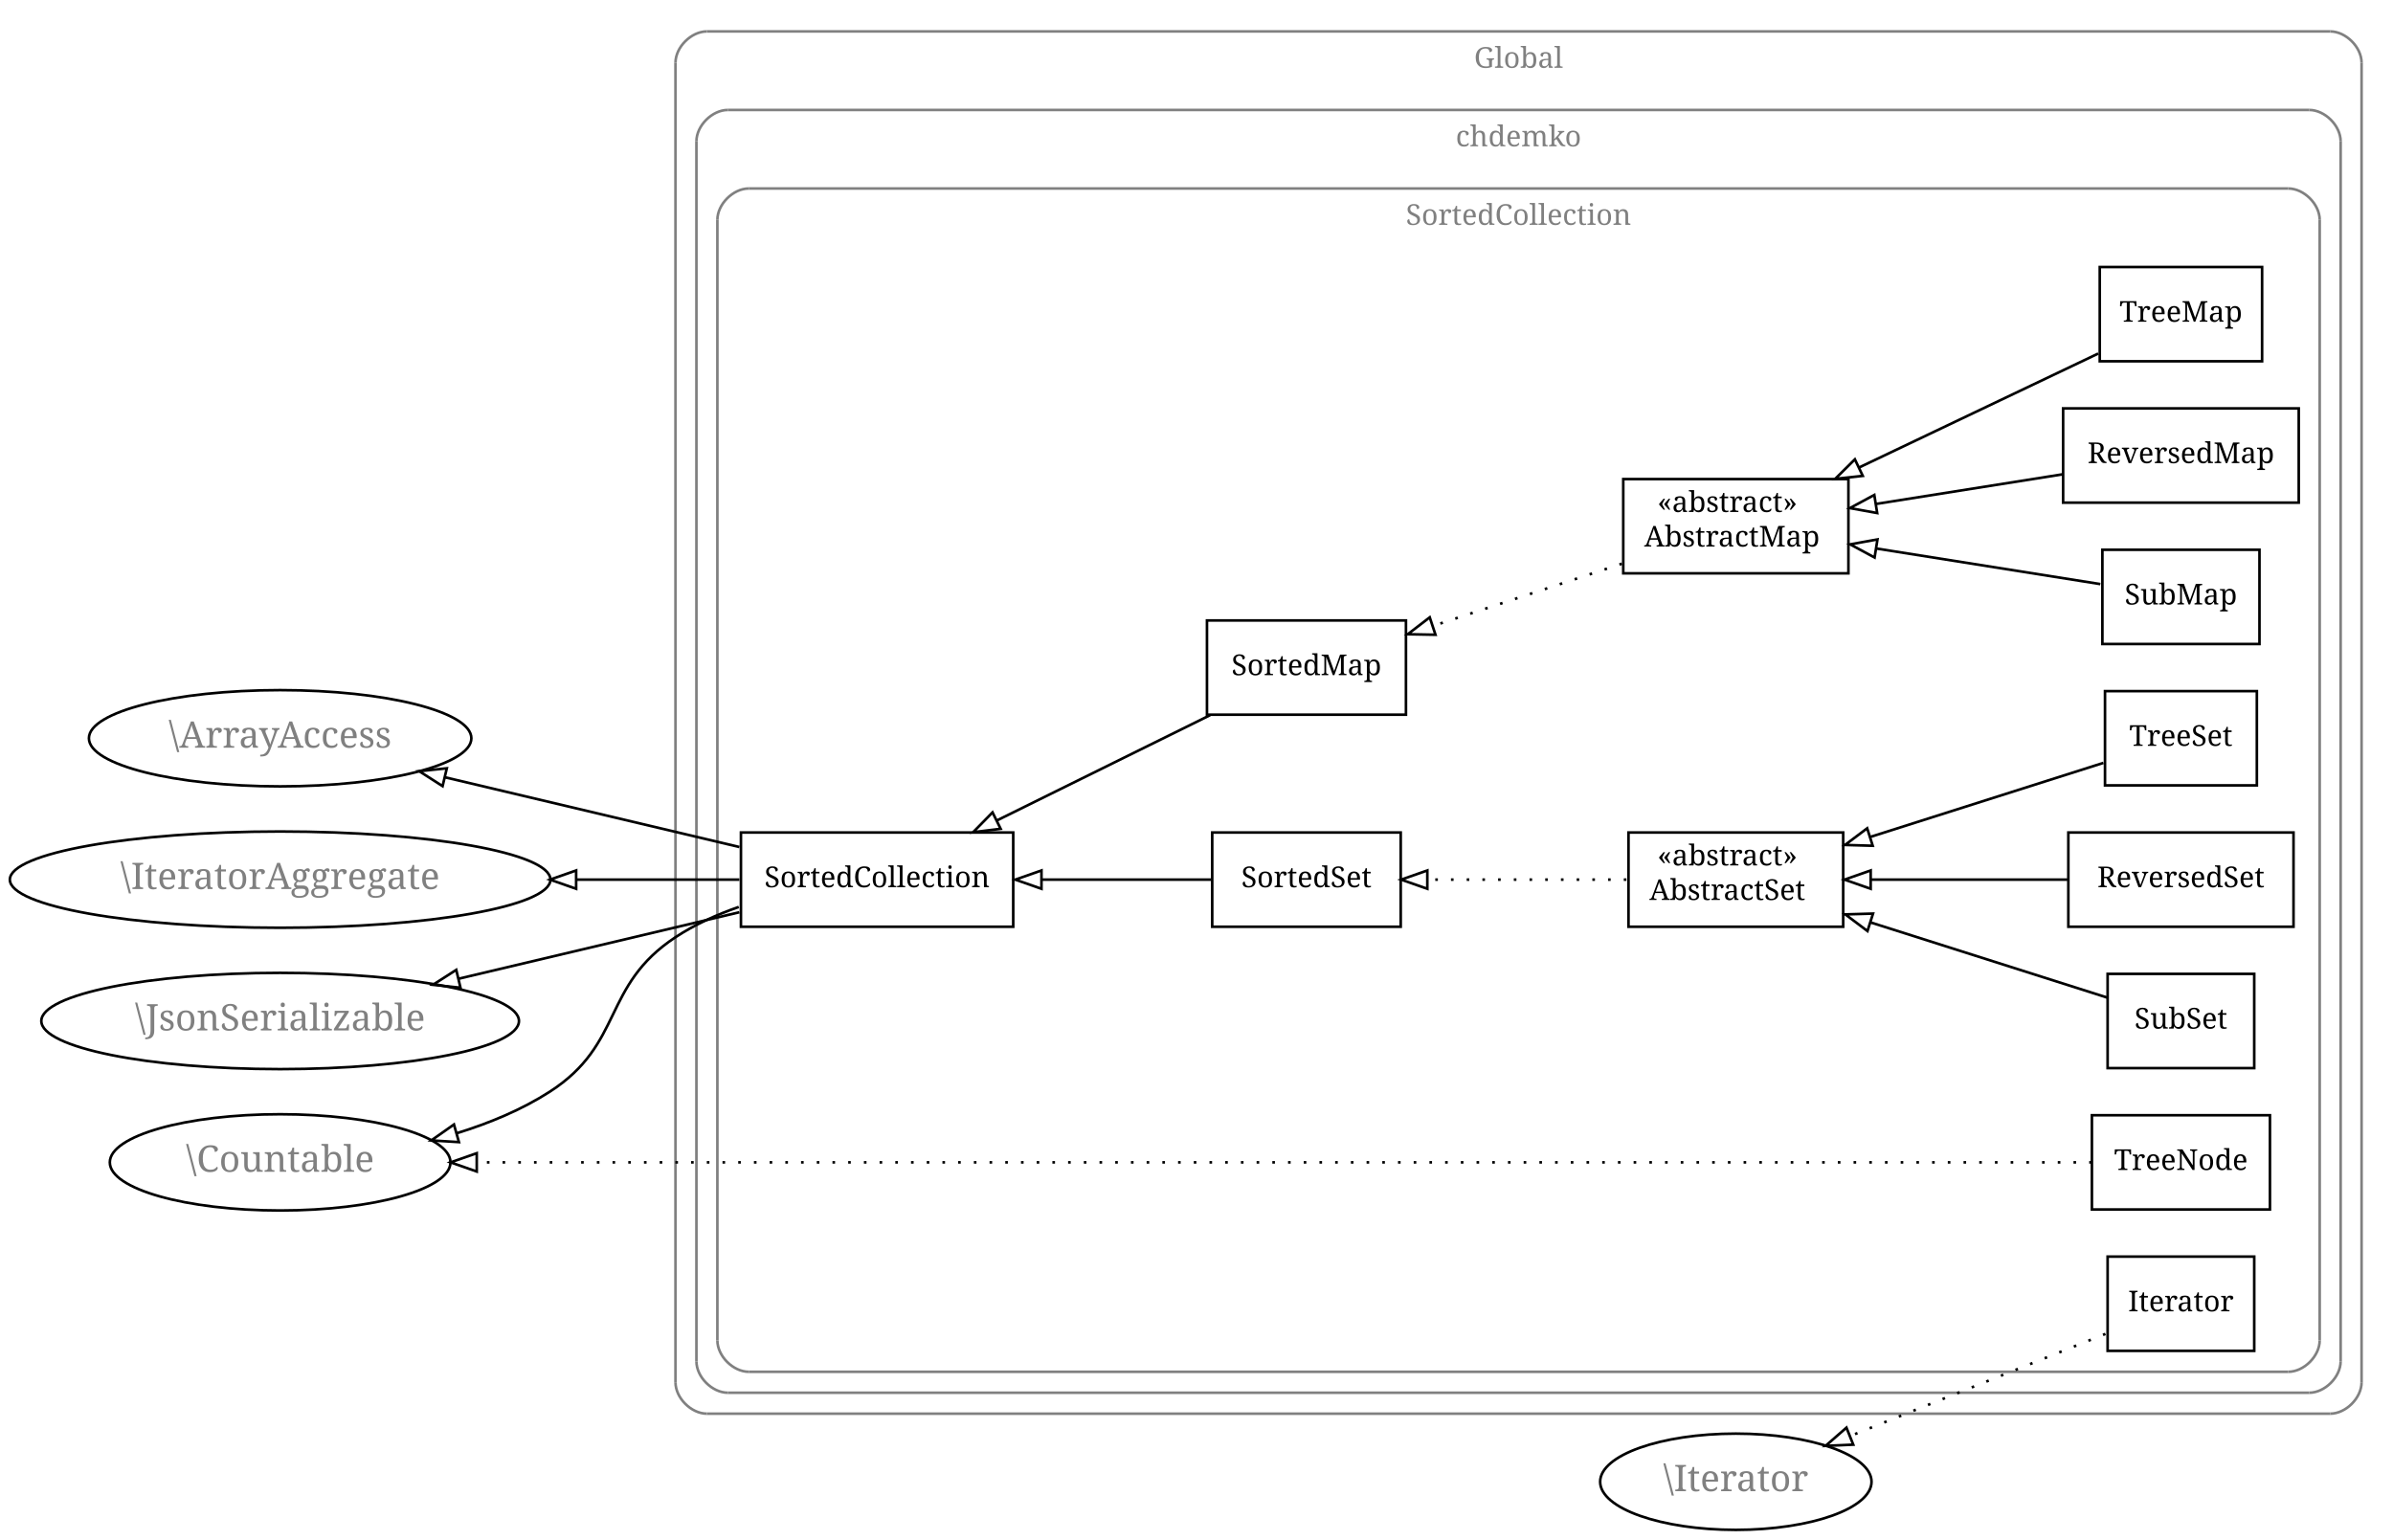
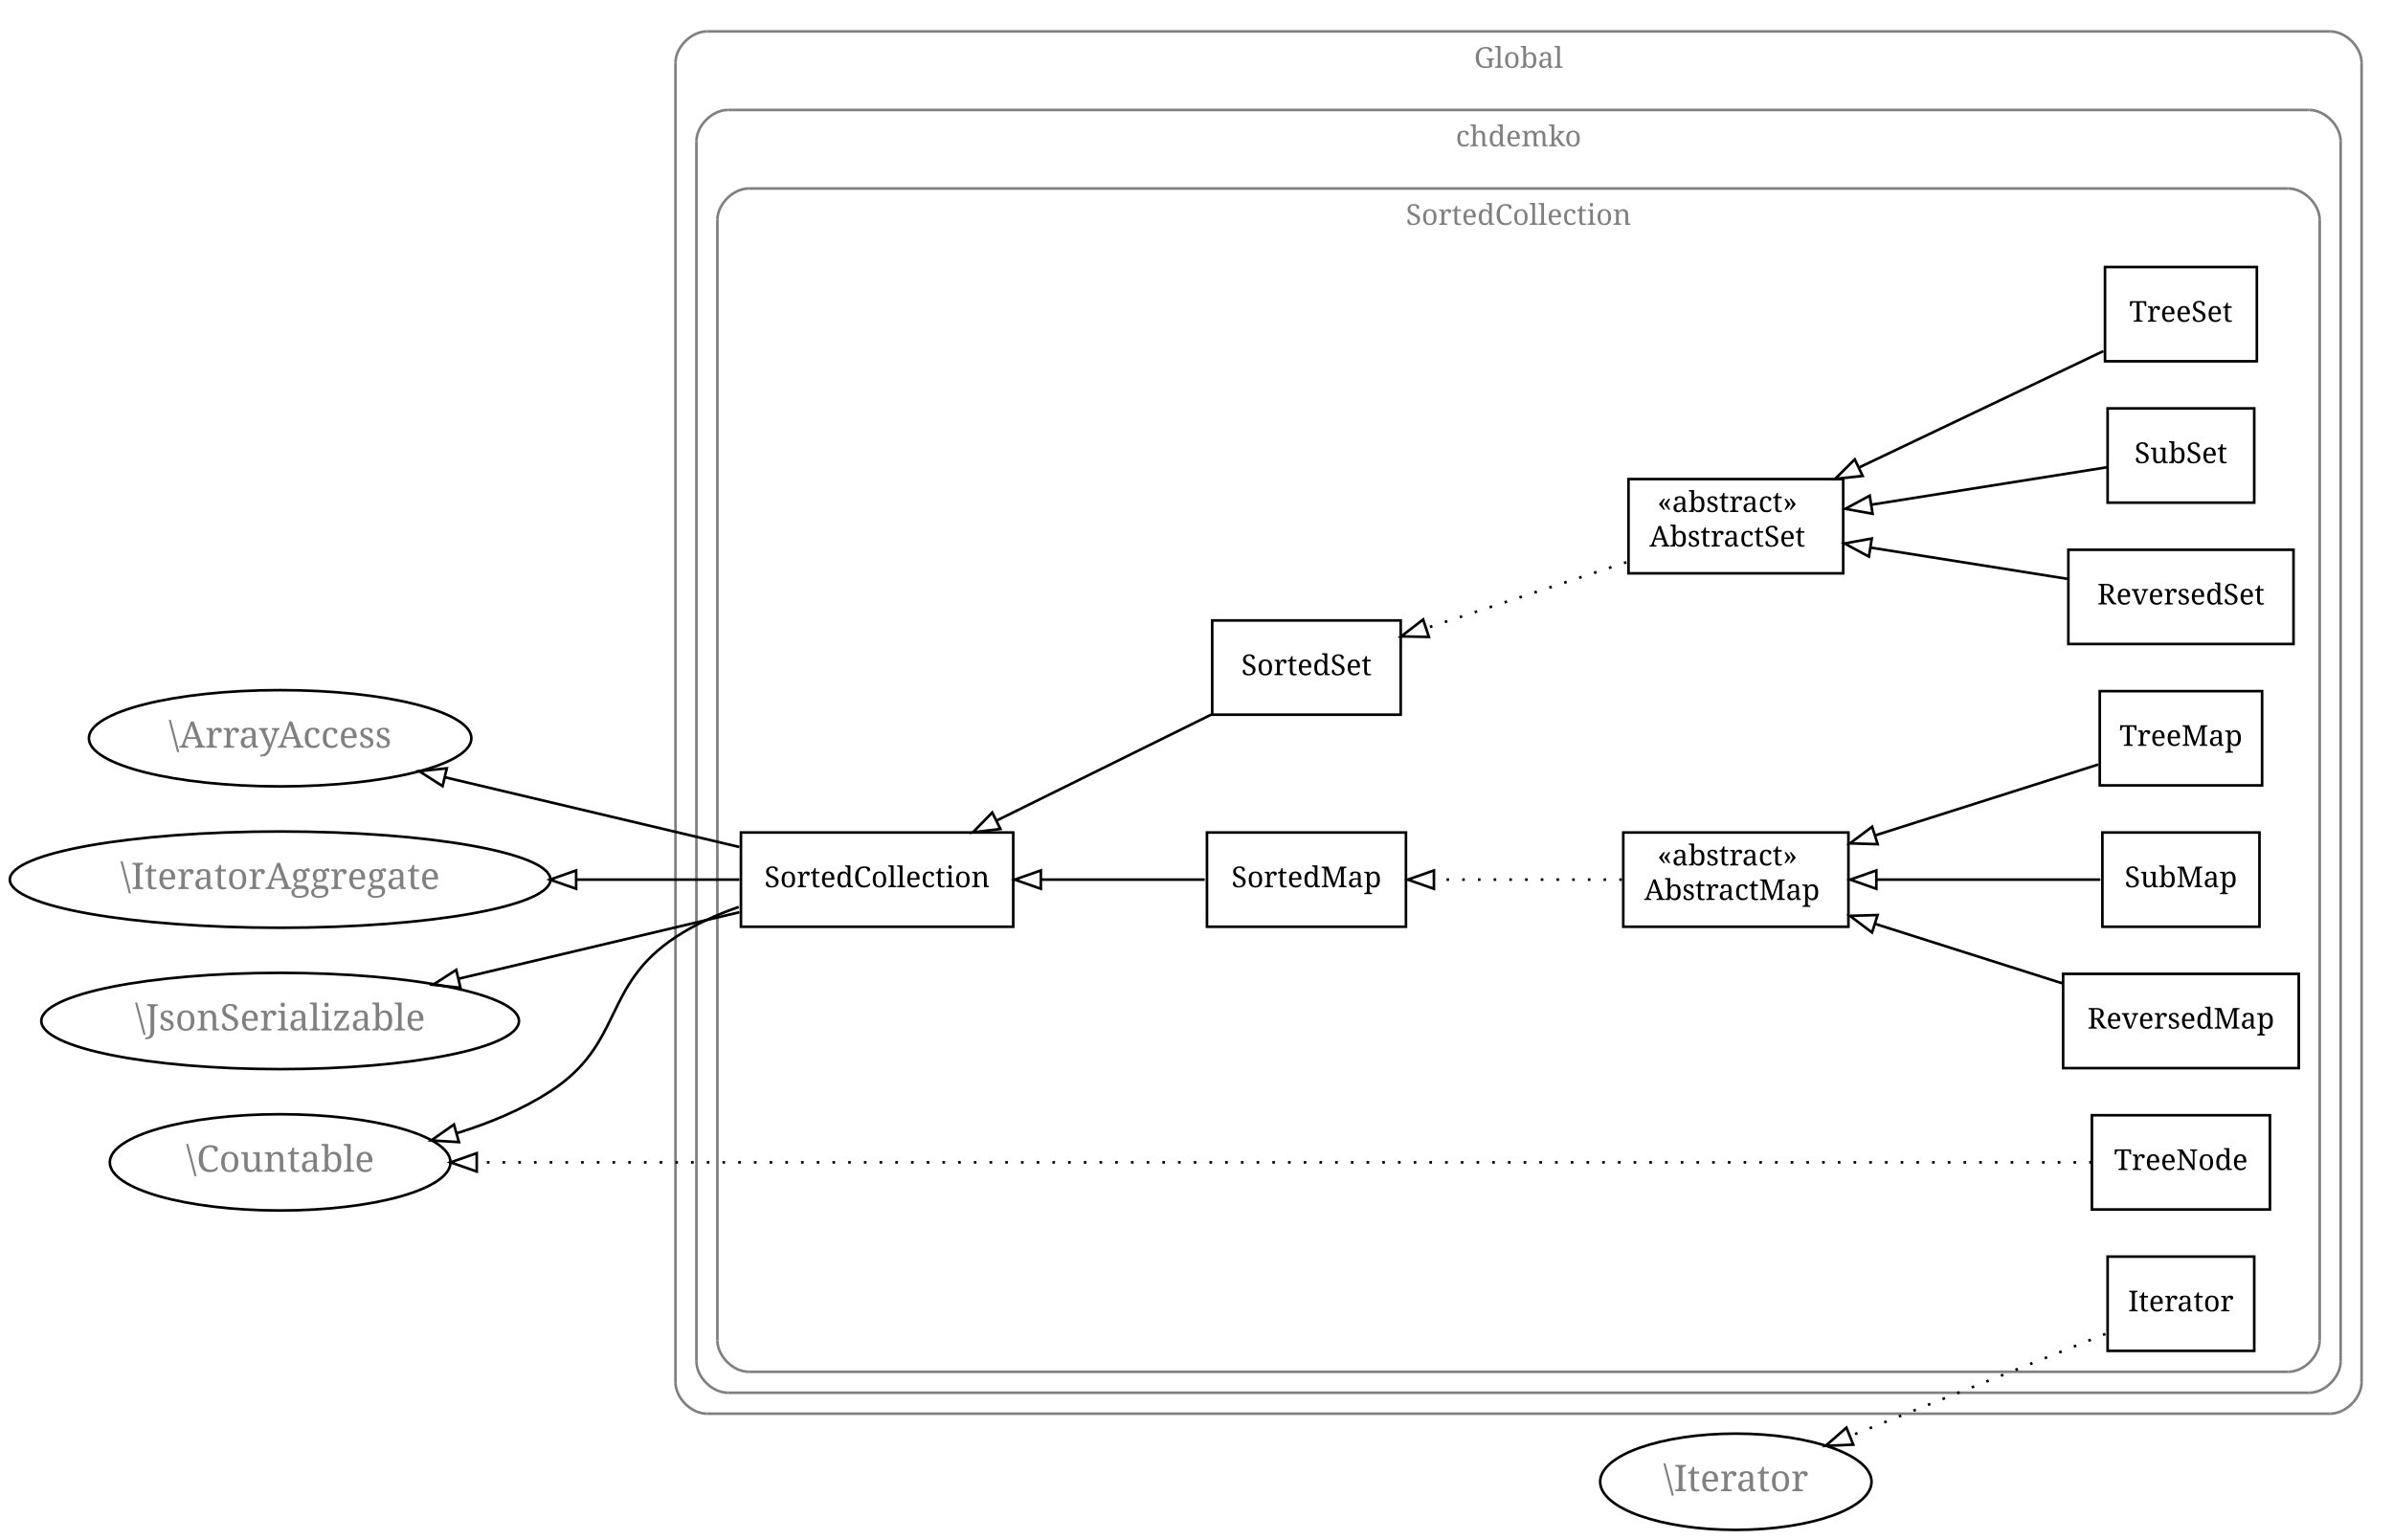
<svg xmlns="http://www.w3.org/2000/svg" width="914pt" height="588pt" viewBox="0.00 0.00 914.00 588.00">
  <g id="graph1" class="graph" transform="scale(1 1) rotate(0) translate(4 584)">
    <polygon fill="white" stroke="white" points="-4,5 -4,-584 911,-584 911,5 -4,5" />
    <g id="graph2" class="cluster">
      <polyline fill="none" stroke="gray" points="266,-44 886,-44 " />
      <path fill="none" stroke="gray" d="M886,-44C892,-44 898,-50 898,-56" />
      <polyline fill="none" stroke="gray" points="898,-56 898,-560 " />
      <path fill="none" stroke="gray" d="M898,-560C898,-566 892,-572 886,-572" />
      <polyline fill="none" stroke="gray" points="886,-572 266,-572 " />
      <path fill="none" stroke="gray" d="M266,-572C260,-572 254,-566 254,-560" />
      <polyline fill="none" stroke="gray" points="254,-560 254,-56 " />
      <path fill="none" stroke="gray" d="M254,-56C254,-50 260,-44 266,-44" />
      <text text-anchor="middle" x="576" y="-558.1" font-family="Times Roman,serif" font-size="11.00" fill="gray">Global</text>
    </g>
    <g id="graph3" class="cluster">
      <polyline fill="none" stroke="gray" points="274,-52 878,-52 " />
      <path fill="none" stroke="gray" d="M878,-52C884,-52 890,-58 890,-64" />
      <polyline fill="none" stroke="gray" points="890,-64 890,-530 " />
      <path fill="none" stroke="gray" d="M890,-530C890,-536 884,-542 878,-542" />
      <polyline fill="none" stroke="gray" points="878,-542 274,-542 " />
      <path fill="none" stroke="gray" d="M274,-542C268,-542 262,-536 262,-530" />
      <polyline fill="none" stroke="gray" points="262,-530 262,-64 " />
      <path fill="none" stroke="gray" d="M262,-64C262,-58 268,-52 274,-52" />
      <text text-anchor="middle" x="576" y="-528.1" font-family="Times Roman,serif" font-size="11.00" fill="gray">chdemko</text>
    </g>
    <g id="graph4" class="cluster">
      <polyline fill="none" stroke="gray" points="282,-60 870,-60 " />
      <path fill="none" stroke="gray" d="M870,-60C876,-60 882,-66 882,-72" />
      <polyline fill="none" stroke="gray" points="882,-72 882,-500 " />
      <path fill="none" stroke="gray" d="M882,-500C882,-506 876,-512 870,-512" />
      <polyline fill="none" stroke="gray" points="870,-512 282,-512 " />
      <path fill="none" stroke="gray" d="M282,-512C276,-512 270,-506 270,-500" />
      <polyline fill="none" stroke="gray" points="270,-500 270,-72 " />
      <path fill="none" stroke="gray" d="M270,-72C270,-66 276,-60 282,-60" />
      <text text-anchor="middle" x="576" y="-498.1" font-family="Times Roman,serif" font-size="11.00" fill="gray">SortedCollection</text>
    </g>
    <g id="node4" class="node">
+       <polygon fill="none" stroke="black" points="858,-482 800,-482 800,-446 858,-446 858,-482" />
+       <text text-anchor="middle" x="829" y="-461.1" font-family="Times Roman,serif" font-size="11.00">TreeSet</text>
+     </g>
+     <g id="node12" class="node">
+       <polygon fill="none" stroke="black" points="700,-401 618,-401 618,-365 700,-365 700,-401" />
+       <text text-anchor="start" x="629" y="-388.433" font-family="Times Roman,serif" font-size="11.00">«abstract»</text>
+       <text text-anchor="start" x="626" y="-375.233" font-family="Times Roman,serif" font-size="11.00">AbstractSet</text>
+     </g>
+     <g id="edge5" class="edge">
+       <path fill="none" stroke="black" d="M799.388,-449.891C773.722,-437.662 736.123,-419.747 706.294,-405.534" />
+       <polygon fill="none" stroke="black" points="707.44,-402.203 696.907,-401.061 704.429,-408.523 707.44,-402.203" />
+     </g>
+     <g id="node5" class="node">
      <polygon fill="none" stroke="black" points="863,-158 795,-158 795,-122 863,-122 863,-158" />
      <text text-anchor="middle" x="829" y="-137.1" font-family="Times Roman,serif" font-size="11.00">TreeNode</text>
    </g>
-     <g id="node18" class="node">
+     <g id="node19" class="node">
      <ellipse fill="none" stroke="black" cx="103" cy="-140" rx="65.054" ry="18.385" />
      <text text-anchor="middle" x="103" y="-136.4" font-family="Times Roman,serif" font-size="14.00" fill="gray">\Countable</text>
    </g>
-     <g id="edge5" class="edge">
+     <g id="edge7" class="edge">
      <path fill="none" stroke="black" stroke-dasharray="1,5" d="M794.957,-140C684.45,-140 333.941,-140 178.492,-140" />
      <polygon fill="none" stroke="black" points="178.091,-136.5 168.091,-140 178.091,-143.5 178.091,-136.5" />
    </g>
-     <g id="node5" class="node">
-       <polygon fill="none" stroke="black" points="860,-482 798,-482 798,-446 860,-446 860,-482" />
-       <text text-anchor="middle" x="829" y="-461.1" font-family="Times Roman,serif" font-size="11.00">TreeMap</text>
+     <g id="node6" class="node">
+       <polygon fill="none" stroke="black" points="860,-320 798,-320 798,-284 860,-284 860,-320" />
+       <text text-anchor="middle" x="829" y="-299.1" font-family="Times Roman,serif" font-size="11.00">TreeMap</text>
+     </g>
+     <g id="node13" class="node">
+       <polygon fill="none" stroke="black" points="702,-266 616,-266 616,-230 702,-230 702,-266" />
+       <text text-anchor="start" x="629" y="-253.433" font-family="Times Roman,serif" font-size="11.00">«abstract»</text>
+       <text text-anchor="start" x="624" y="-240.233" font-family="Times Roman,serif" font-size="11.00">AbstractMap</text>
+     </g>
+     <g id="edge9" class="edge">
+       <path fill="none" stroke="black" d="M797.423,-291.97C773.544,-284.385 740.207,-273.795 712.231,-264.909" />
+       <polygon fill="none" stroke="black" points="713.175,-261.536 702.584,-261.844 711.055,-268.208 713.175,-261.536" />
    </g>
    <g id="node7" class="node">
-       <polygon fill="none" stroke="black" points="702,-401 616,-401 616,-365 702,-365 702,-401" />
-       <text text-anchor="start" x="629" y="-388.433" font-family="Times Roman,serif" font-size="11.00">«abstract»</text>
-       <text text-anchor="start" x="624" y="-375.233" font-family="Times Roman,serif" font-size="11.00">AbstractMap</text>
+       <polygon fill="none" stroke="black" points="857,-428 801,-428 801,-392 857,-392 857,-428" />
+       <text text-anchor="middle" x="829" y="-407.1" font-family="Times Roman,serif" font-size="11.00">SubSet</text>
    </g>
-     <g id="edge7" class="edge">
-       <path fill="none" stroke="black" d="M797.423,-448.954C771.776,-436.735 735.218,-419.315 706.111,-405.447" />
-       <polygon fill="none" stroke="black" points="707.479,-402.222 696.946,-401.08 704.468,-408.541 707.479,-402.222" />
-     </g>
-     <g id="node6" class="node">
-       <polygon fill="none" stroke="black" points="858,-320 800,-320 800,-284 858,-284 858,-320" />
-       <text text-anchor="middle" x="829" y="-299.1" font-family="Times Roman,serif" font-size="11.00">TreeSet</text>
+     <g id="edge11" class="edge">
+       <path fill="none" stroke="black" d="M800.928,-405.541C776.548,-401.669 740.604,-395.961 710.99,-391.257" />
+       <polygon fill="none" stroke="black" points="711.233,-387.752 700.808,-389.64 710.135,-394.665 711.233,-387.752" />
    </g>
    <g id="node8" class="node">
-       <polygon fill="none" stroke="black" points="700,-266 618,-266 618,-230 700,-230 700,-266" />
-       <text text-anchor="start" x="629" y="-253.433" font-family="Times Roman,serif" font-size="11.00">«abstract»</text>
-       <text text-anchor="start" x="626" y="-240.233" font-family="Times Roman,serif" font-size="11.00">AbstractSet</text>
-     </g>
-     <g id="edge9" class="edge">
-       <path fill="none" stroke="black" d="M799.388,-292.594C774.859,-284.802 739.43,-273.548 710.301,-264.296" />
-       <polygon fill="none" stroke="black" points="711.279,-260.934 700.689,-261.242 709.16,-267.606 711.279,-260.934" />
-     </g>
-     <g id="node16" class="node">
-       <polygon fill="none" stroke="black" points="533,-347 457,-347 457,-311 533,-311 533,-347" />
-       <text text-anchor="middle" x="495" y="-326.1" font-family="Times Roman,serif" font-size="11.00">SortedMap</text>
-     </g>
-     <g id="edge11" class="edge">
-       <path fill="none" stroke="black" stroke-dasharray="1,5" d="M615.482,-368.671C593.229,-361.344 566.086,-352.407 543.201,-344.871" />
-       <polygon fill="none" stroke="black" points="544.274,-341.539 533.681,-341.736 542.084,-348.188 544.274,-341.539" />
-     </g>
-     <g id="node14" class="node">
-       <polygon fill="none" stroke="black" points="531,-266 459,-266 459,-230 531,-230 531,-266" />
-       <text text-anchor="middle" x="495" y="-245.1" font-family="Times Roman,serif" font-size="11.00">SortedSet</text>
+       <polygon fill="none" stroke="black" points="859,-266 799,-266 799,-230 859,-230 859,-266" />
+       <text text-anchor="middle" x="829" y="-245.1" font-family="Times Roman,serif" font-size="11.00">SubMap</text>
    </g>
    <g id="edge13" class="edge">
-       <path fill="none" stroke="black" stroke-dasharray="1,5" d="M617.192,-248C594.045,-248 565.221,-248 541.383,-248" />
-       <polygon fill="none" stroke="black" points="541.162,-244.5 531.162,-248 541.162,-251.5 541.162,-244.5" />
+       <path fill="none" stroke="black" d="M798.214,-248C774.439,-248 740.951,-248 712.778,-248" />
+       <polygon fill="none" stroke="black" points="712.666,-244.5 702.666,-248 712.666,-251.5 712.666,-244.5" />
    </g>
    <g id="node9" class="node">
-       <polygon fill="none" stroke="black" points="874,-428 784,-428 784,-392 874,-392 874,-428" />
-       <text text-anchor="middle" x="829" y="-407.1" font-family="Times Roman,serif" font-size="11.00">ReversedMap</text>
+       <polygon fill="none" stroke="black" points="872,-374 786,-374 786,-338 872,-338 872,-374" />
+       <text text-anchor="middle" x="829" y="-353.1" font-family="Times Roman,serif" font-size="11.00">ReversedSet</text>
    </g>
    <g id="edge15" class="edge">
-       <path fill="none" stroke="black" d="M783.889,-402.835C761.954,-399.351 735.435,-395.14 712.486,-391.495" />
-       <polygon fill="none" stroke="black" points="712.984,-388.03 702.558,-389.918 711.886,-394.943 712.984,-388.03" />
+       <path fill="none" stroke="black" d="M785.662,-362.883C762.766,-366.52 734.511,-371.007 710.502,-374.82" />
+       <polygon fill="none" stroke="black" points="709.827,-371.383 700.5,-376.409 710.925,-378.297 709.827,-371.383" />
    </g>
    <g id="node10" class="node">
-       <polygon fill="none" stroke="black" points="872,-266 786,-266 786,-230 872,-230 872,-266" />
-       <text text-anchor="middle" x="829" y="-245.1" font-family="Times Roman,serif" font-size="11.00">ReversedSet</text>
+       <polygon fill="none" stroke="black" points="874,-212 784,-212 784,-176 874,-176 874,-212" />
+       <text text-anchor="middle" x="829" y="-191.1" font-family="Times Roman,serif" font-size="11.00">ReversedMap</text>
    </g>
    <g id="edge17" class="edge">
-       <path fill="none" stroke="black" d="M785.662,-248C762.766,-248 734.511,-248 710.502,-248" />
-       <polygon fill="none" stroke="black" points="710.5,-244.5 700.5,-248 710.5,-251.5 710.5,-244.5" />
+       <path fill="none" stroke="black" d="M783.889,-208.329C761.855,-215.328 735.197,-223.796 712.177,-231.108" />
+       <polygon fill="none" stroke="black" points="711.03,-227.801 702.558,-234.164 713.149,-234.472 711.03,-227.801" />
    </g>
    <g id="node11" class="node">
-       <polygon fill="none" stroke="black" points="857,-212 801,-212 801,-176 857,-176 857,-212" />
-       <text text-anchor="middle" x="829" y="-191.1" font-family="Times Roman,serif" font-size="11.00">SubSet</text>
-     </g>
-     <g id="edge19" class="edge">
-       <path fill="none" stroke="black" d="M800.928,-202.917C776.442,-210.695 740.29,-222.178 710.602,-231.609" />
-       <polygon fill="none" stroke="black" points="709.279,-228.357 700.808,-234.72 711.398,-235.028 709.279,-228.357" />
-     </g>
-     <g id="node12" class="node">
      <polygon fill="none" stroke="black" points="857,-104 801,-104 801,-68 857,-68 857,-104" />
      <text text-anchor="middle" x="829" y="-83.1" font-family="Times Roman,serif" font-size="11.00">Iterator</text>
    </g>
-     <g id="node27" class="node">
+     <g id="node26" class="node">
      <ellipse fill="none" stroke="black" cx="659" cy="-18" rx="51.828" ry="18.385" />
      <text text-anchor="middle" x="659" y="-14.4" font-family="Times Roman,serif" font-size="14.00" fill="gray">\Iterator</text>
    </g>
-     <g id="edge21" class="edge">
+     <g id="edge19" class="edge">
      <path fill="none" stroke="black" stroke-dasharray="1,5" d="M800.162,-74.465C773.492,-63.797 733.472,-47.789 702.846,-35.538" />
      <polygon fill="none" stroke="black" points="703.846,-32.169 693.261,-31.705 701.246,-38.668 703.846,-32.169" />
    </g>
-     <g id="node13" class="node">
-       <polygon fill="none" stroke="black" points="859,-374 799,-374 799,-338 859,-338 859,-374" />
-       <text text-anchor="middle" x="829" y="-353.1" font-family="Times Roman,serif" font-size="11.00">SubMap</text>
+     <g id="node14" class="node">
+       <polygon fill="none" stroke="black" points="531,-347 459,-347 459,-311 531,-311 531,-347" />
+       <text text-anchor="middle" x="495" y="-326.1" font-family="Times Roman,serif" font-size="11.00">SortedSet</text>
+     </g>
+     <g id="edge21" class="edge">
+       <path fill="none" stroke="black" stroke-dasharray="1,5" d="M617.192,-369.234C593.837,-361.544 564.704,-351.951 540.743,-344.062" />
+       <polygon fill="none" stroke="black" points="541.755,-340.71 531.162,-340.907 539.565,-347.359 541.755,-340.71" />
+     </g>
+     <g id="node15" class="node">
+       <polygon fill="none" stroke="black" points="533,-266 457,-266 457,-230 533,-230 533,-266" />
+       <text text-anchor="middle" x="495" y="-245.1" font-family="Times Roman,serif" font-size="11.00">SortedMap</text>
    </g>
    <g id="edge23" class="edge">
-       <path fill="none" stroke="black" d="M798.214,-360.889C774.439,-364.666 740.951,-369.984 712.778,-374.459" />
-       <polygon fill="none" stroke="black" points="711.993,-371.039 702.666,-376.065 713.091,-377.953 711.993,-371.039" />
+       <path fill="none" stroke="black" stroke-dasharray="1,5" d="M615.482,-248C593.428,-248 566.571,-248 543.815,-248" />
+       <polygon fill="none" stroke="black" points="543.681,-244.5 533.681,-248 543.681,-251.5 543.681,-244.5" />
    </g>
-     <g id="node15" class="node">
+     <g id="node16" class="node">
      <polygon fill="none" stroke="black" points="383,-266 279,-266 279,-230 383,-230 383,-266" />
      <text text-anchor="middle" x="331" y="-245.1" font-family="Times Roman,serif" font-size="11.00">SortedCollection</text>
    </g>
    <g id="edge25" class="edge">
-       <path fill="none" stroke="black" d="M458.603,-248C439.622,-248 415.86,-248 394.004,-248" />
-       <polygon fill="none" stroke="black" points="393.79,-244.5 383.79,-248 393.79,-251.5 393.79,-244.5" />
+       <path fill="none" stroke="black" d="M458.603,-311.023C434.482,-299.11 402.642,-283.384 376.802,-270.622" />
+       <polygon fill="none" stroke="black" points="378.094,-267.356 367.578,-266.066 374.994,-273.633 378.094,-267.356" />
    </g>
-     <g id="edge29" class="edge">
+     <g id="edge27" class="edge">
+       <path fill="none" stroke="black" d="M456.134,-248C437.494,-248 414.695,-248 393.69,-248" />
+       <polygon fill="none" stroke="black" points="393.548,-244.5 383.548,-248 393.548,-251.5 393.548,-244.5" />
+     </g>
+     <g id="edge31" class="edge">
      <path fill="none" stroke="black" d="M278.162,-237.564C269.688,-234.604 261.312,-230.823 254,-226 225.781,-207.388 234.421,-185.302 206,-167 195.33,-160.129 182.976,-155.002 170.609,-151.177" />
      <polygon fill="none" stroke="black" points="171.294,-147.734 160.719,-148.38 169.389,-154.47 171.294,-147.734" />
    </g>
-     <g id="node31" class="node">
+     <g id="node32" class="node">
      <ellipse fill="none" stroke="black" cx="103" cy="-302" rx="73.039" ry="18.385" />
      <text text-anchor="middle" x="103" y="-298.4" font-family="Times Roman,serif" font-size="14.00" fill="gray">\ArrayAccess</text>
    </g>
-     <g id="edge27" class="edge">
+     <g id="edge29" class="edge">
      <path fill="none" stroke="black" d="M278.406,-260.456C244.867,-268.4 201.222,-278.737 165.859,-287.112" />
      <polygon fill="none" stroke="black" points="165.043,-283.709 156.119,-289.419 166.657,-290.52 165.043,-283.709" />
    </g>
-     <g id="node34" class="node">
+     <g id="node35" class="node">
      <ellipse fill="none" stroke="black" cx="103" cy="-248" rx="103.238" ry="18.385" />
      <text text-anchor="middle" x="103" y="-244.4" font-family="Times Roman,serif" font-size="14.00" fill="gray">\IteratorAggregate</text>
    </g>
-     <g id="edge31" class="edge">
+     <g id="edge33" class="edge">
      <path fill="none" stroke="black" d="M278.406,-248C259.703,-248 237.856,-248 216.055,-248" />
      <polygon fill="none" stroke="black" points="216.054,-244.5 206.054,-248 216.054,-251.5 216.054,-244.5" />
    </g>
-     <g id="node36" class="node">
+     <g id="node37" class="node">
      <ellipse fill="none" stroke="black" cx="103" cy="-194" rx="91.217" ry="18.385" />
      <text text-anchor="middle" x="103" y="-190.4" font-family="Times Roman,serif" font-size="14.00" fill="gray">\JsonSerializable</text>
    </g>
-     <g id="edge33" class="edge">
+     <g id="edge35" class="edge">
      <path fill="none" stroke="black" d="M278.406,-235.544C246.567,-228.003 205.619,-218.304 171.296,-210.175" />
      <polygon fill="none" stroke="black" points="171.877,-206.716 161.34,-207.817 170.264,-213.528 171.877,-206.716" />
    </g>
-     <g id="edge35" class="edge">
-       <path fill="none" stroke="black" d="M458.195,-310.822C434.14,-298.941 402.538,-283.333 376.853,-270.647" />
-       <polygon fill="none" stroke="black" points="378.198,-267.408 367.682,-266.117 375.098,-273.684 378.198,-267.408" />
-     </g>
  </g>
</svg>
